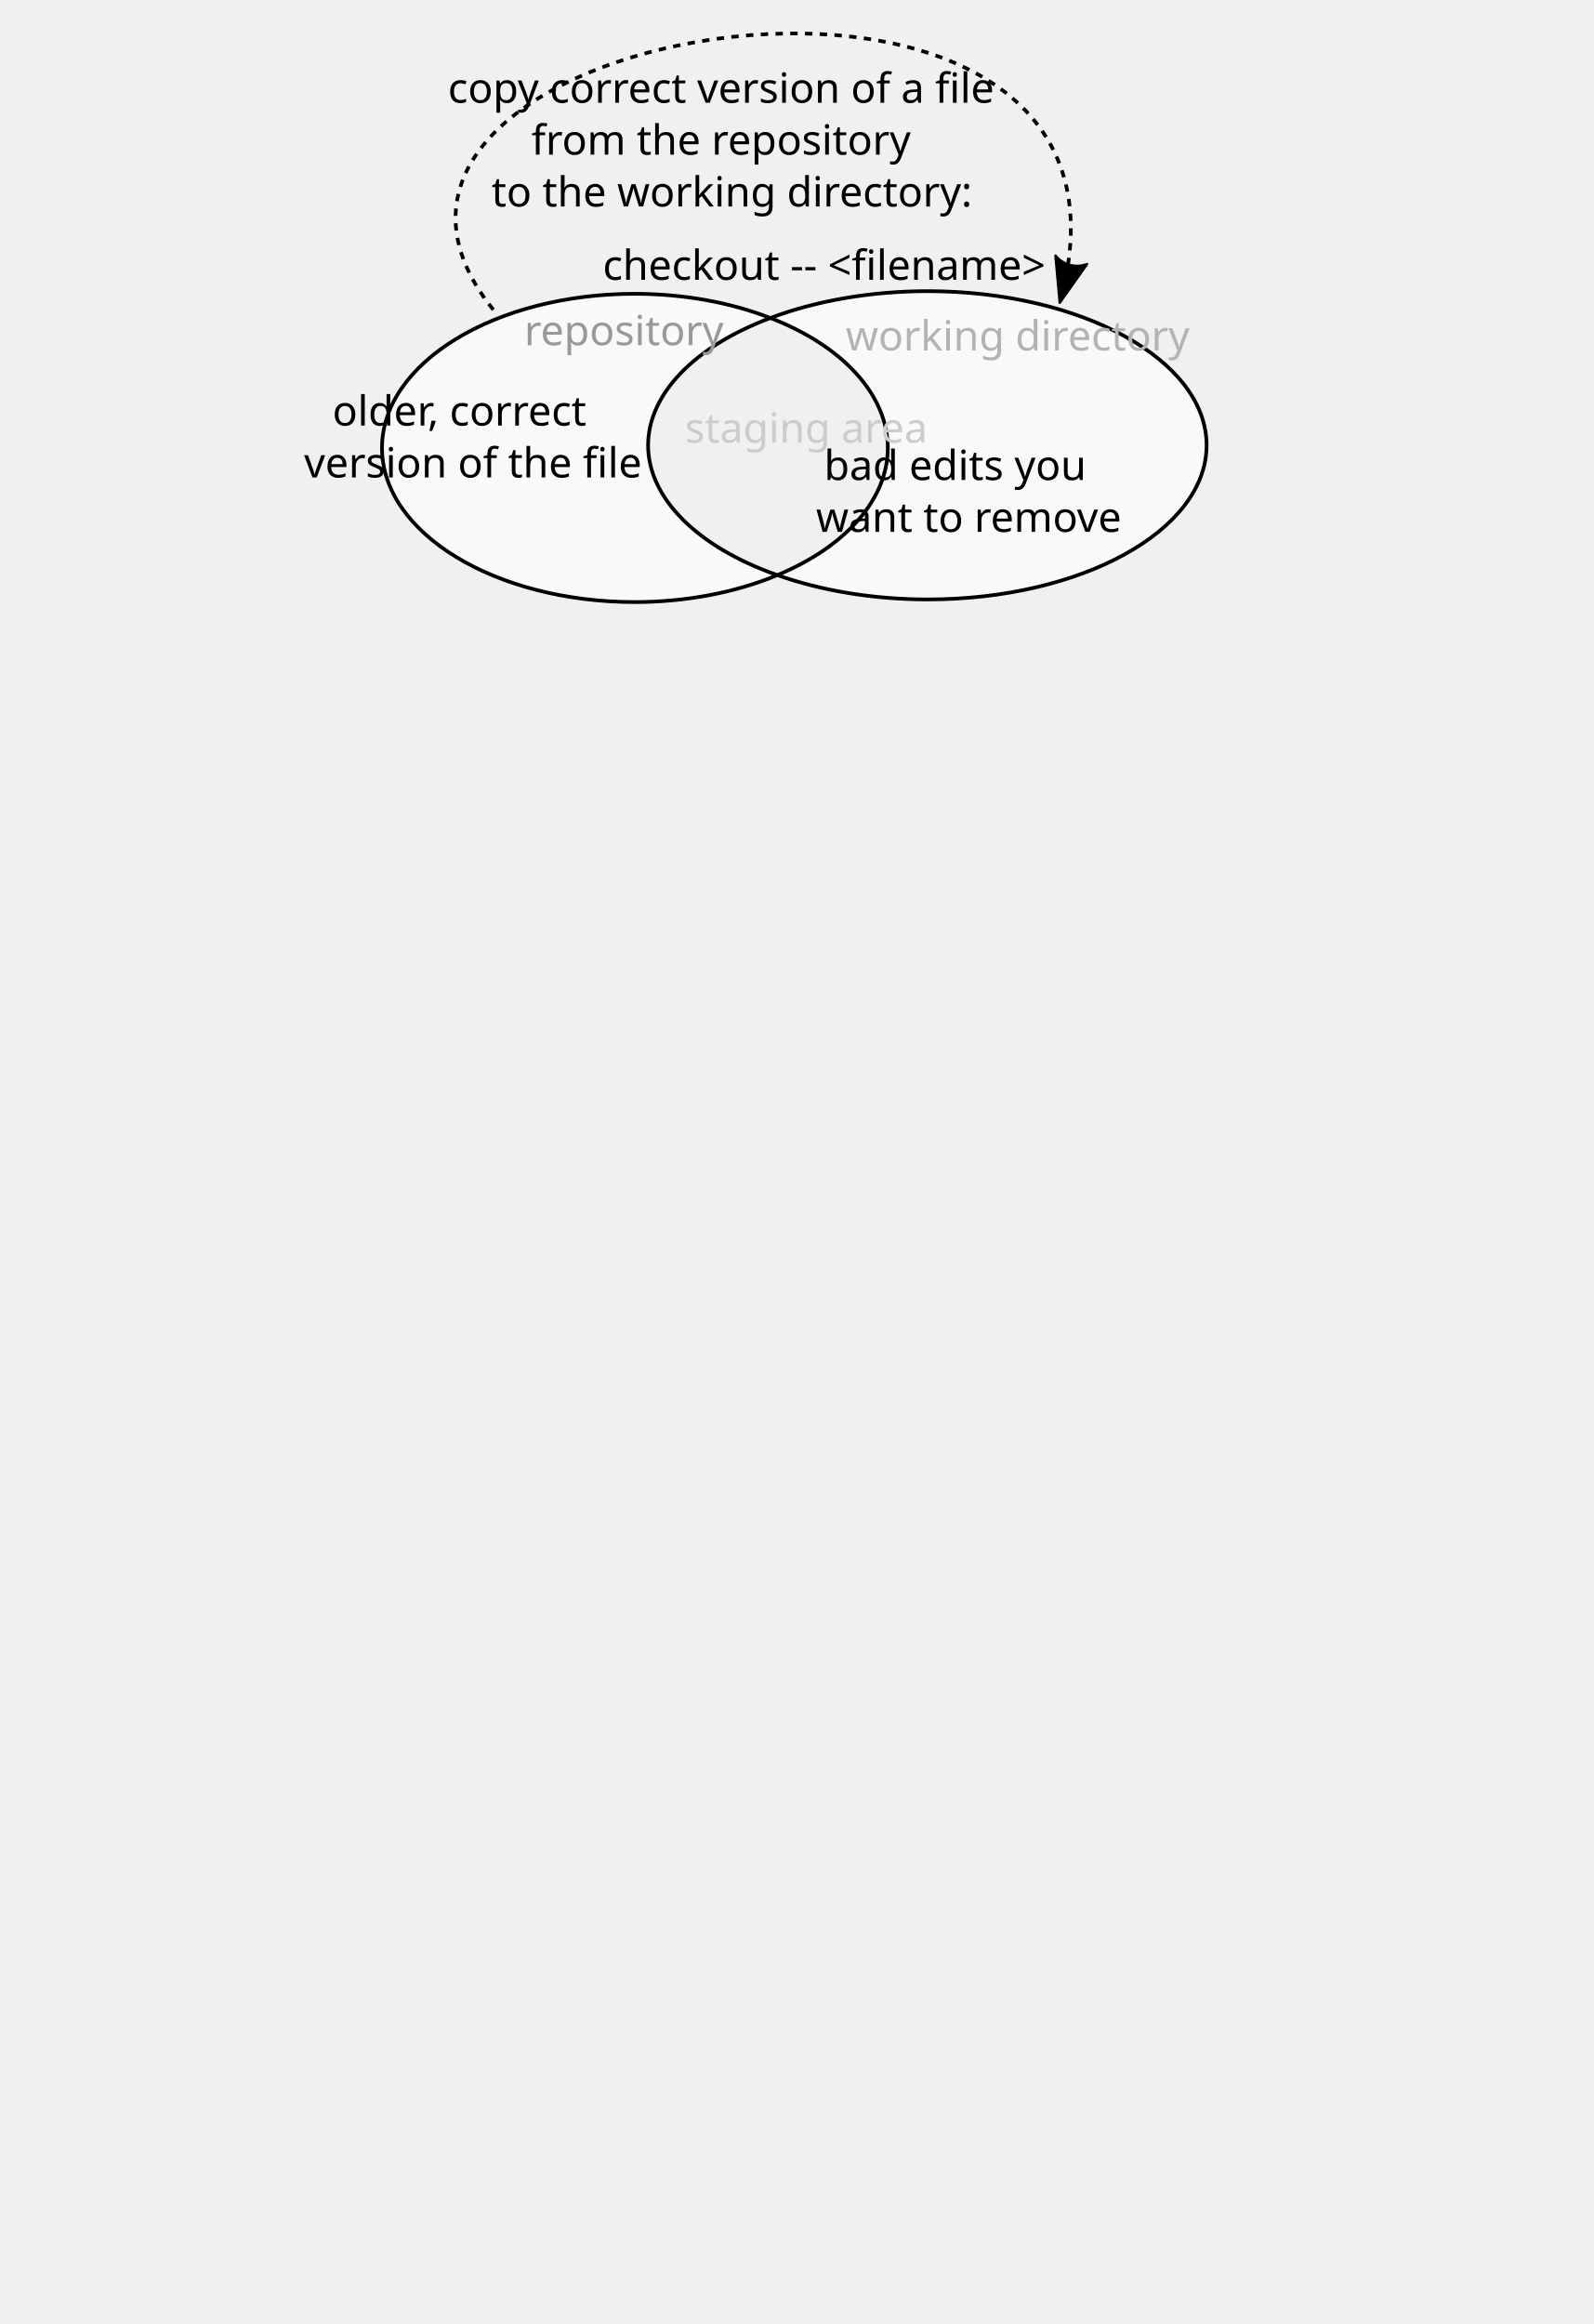
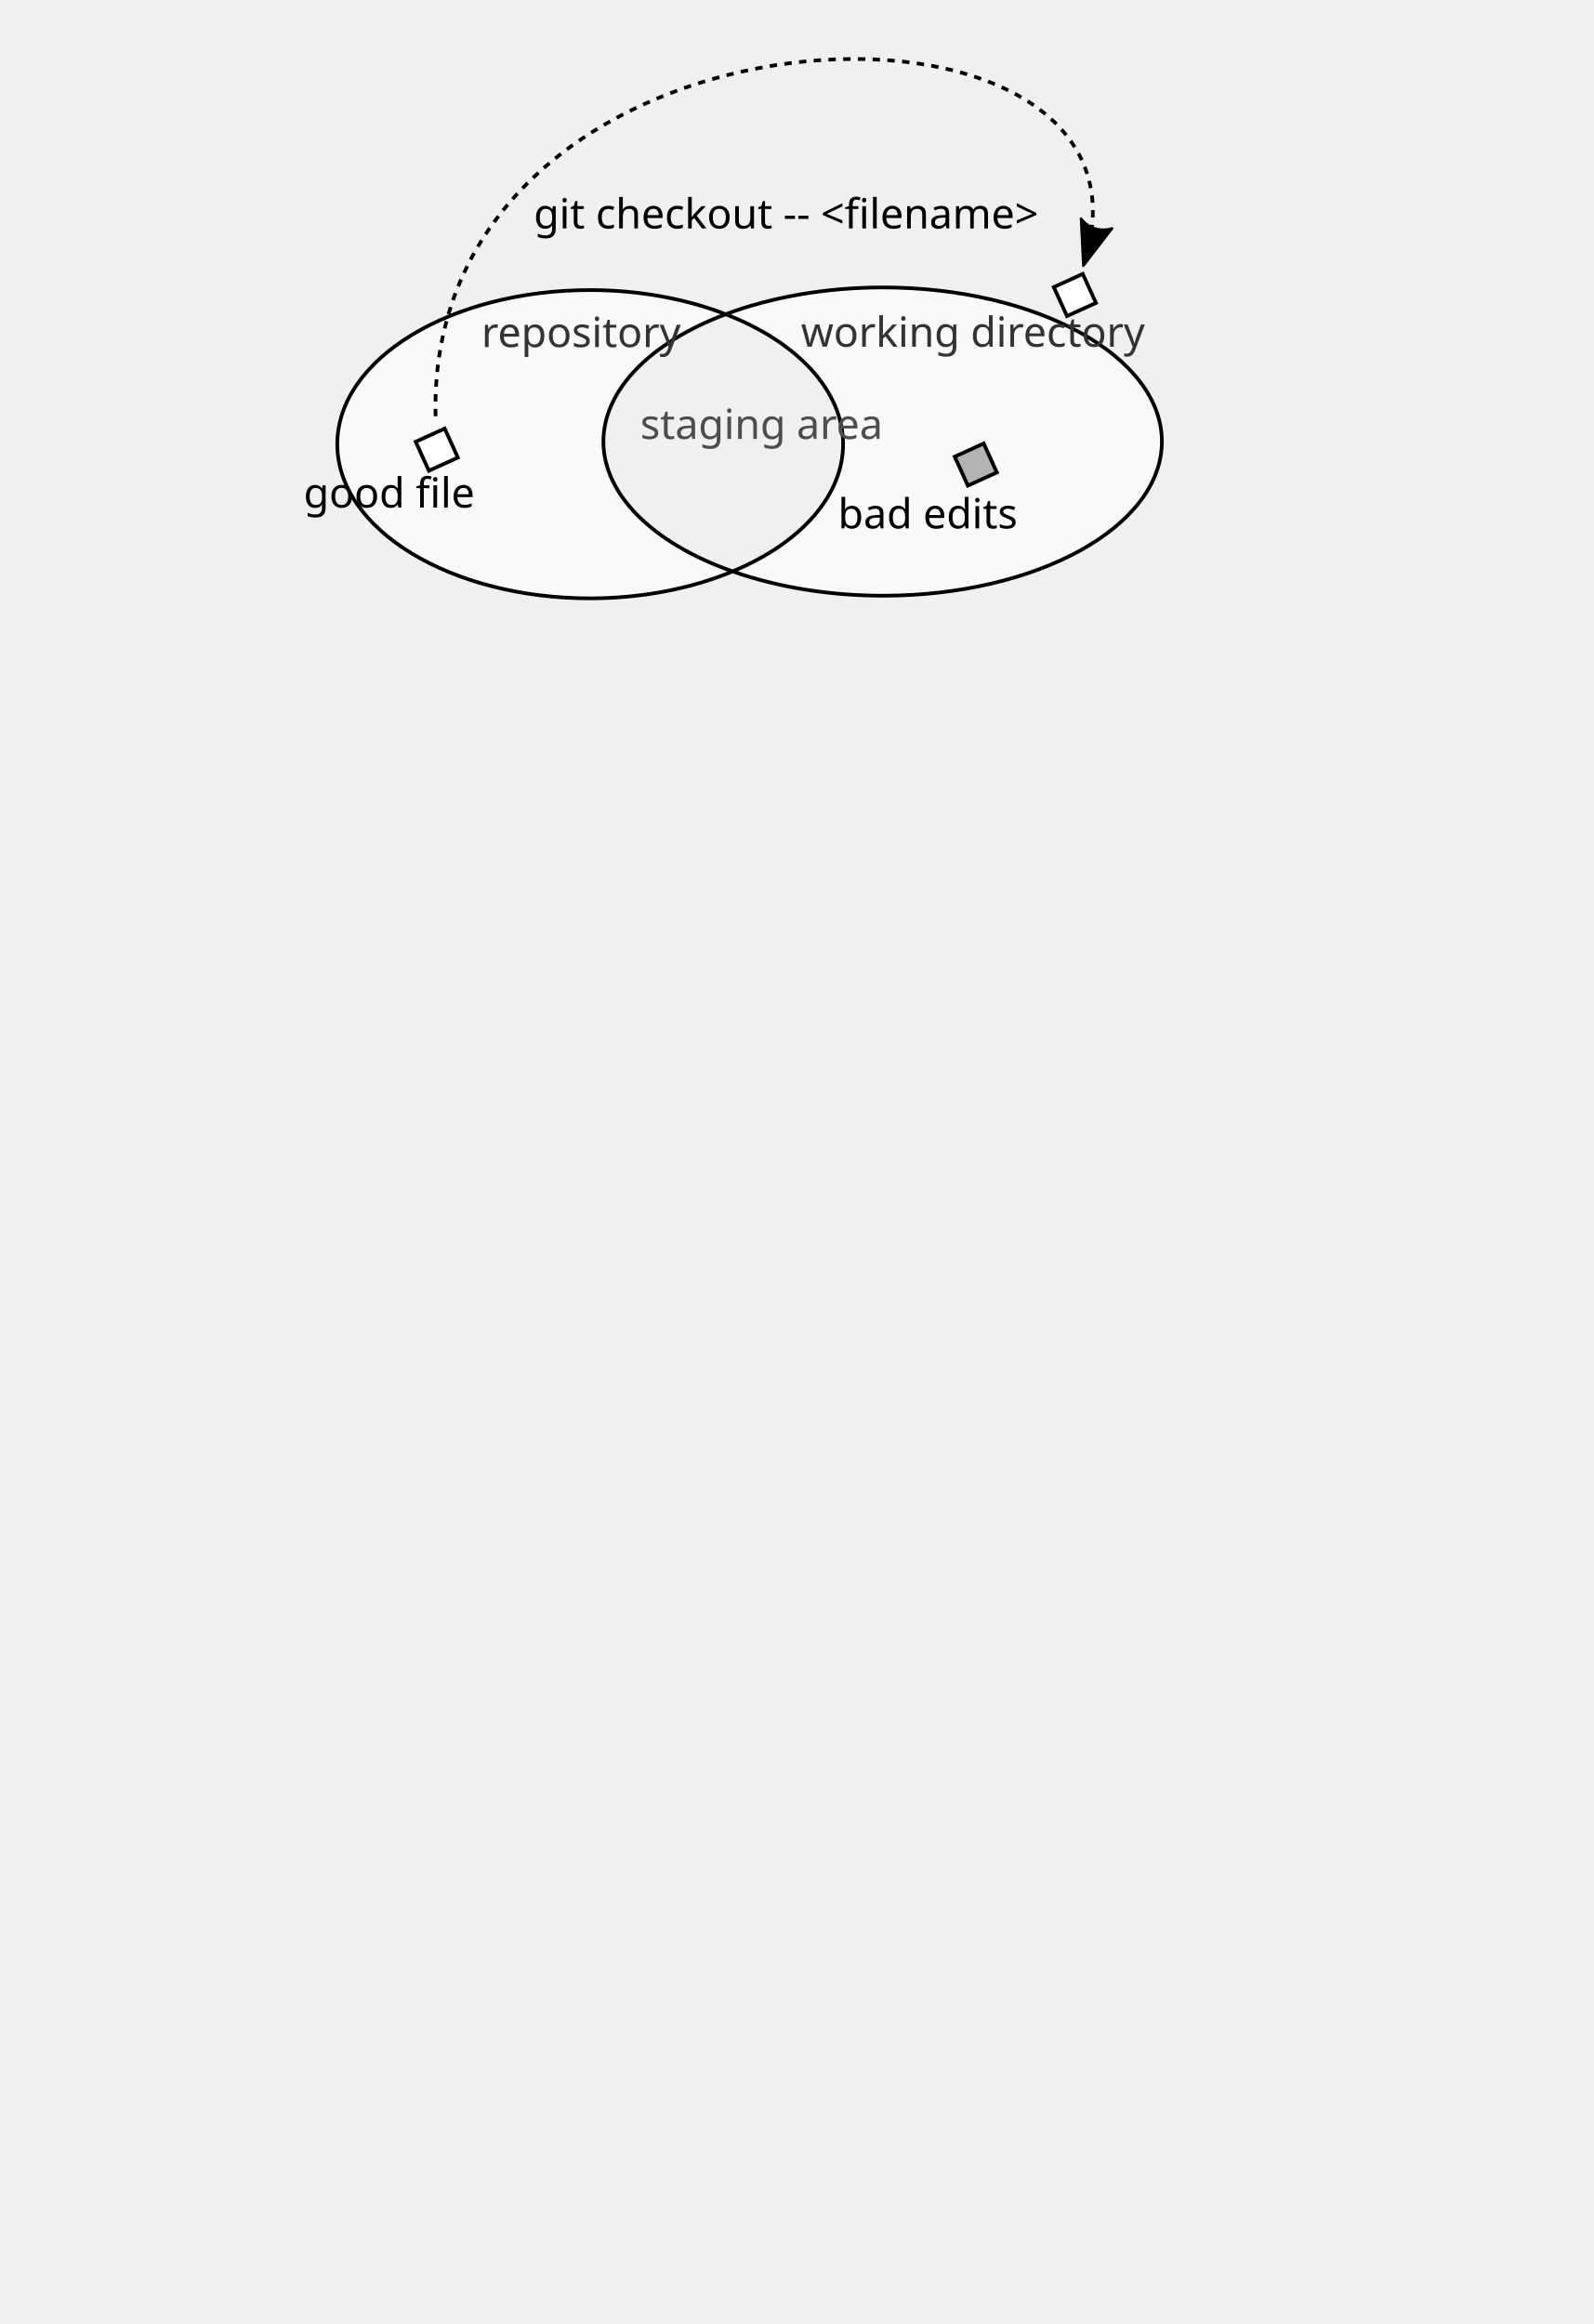
<svg xmlns="http://www.w3.org/2000/svg" width="4.8in" height="7in" viewBox="0 0 432 630" id="svg2" version="1.1">
  <defs id="defs4">
    <marker orient="auto" refY="0" refX="0" id="Arrow2Lend" style="overflow:visible">
      <path id="path4440" style="fill:#000000;fill-opacity:1;fill-rule:evenodd;stroke:#000000;stroke-width:0.625;stroke-linejoin:round;stroke-opacity:1" d="M 8.719,4.034 -2.207,0.016 8.719,-4.002 c -1.745,2.372 -1.735,5.617 -6e-7,8.035 z" transform="matrix(-1.1,0,0,-1.1,-1.1,0)" />
    </marker>
    <marker orient="auto" refY="0" refX="0" id="Arrow2Lend-3" style="overflow:visible">
      <path id="path4440-7" style="fill:#000000;fill-opacity:1;fill-rule:evenodd;stroke:#000000;stroke-width:0.625;stroke-linejoin:round;stroke-opacity:1" d="M 8.719,4.034 -2.207,0.016 8.719,-4.002 c -1.745,2.372 -1.735,5.617 -6e-7,8.035 z" transform="matrix(-1.1,0,0,-1.1,-1.1,0)" />
    </marker>
    <marker style="overflow:visible" id="Arrow2Lend-2" refY="0" refX="0" orient="auto" overflow="visible">
      <path style="fill-rule:evenodd;stroke:#000000;stroke-width:0.625;stroke-linejoin:round" id="path4440-3" d="M 8.719,4.034 -2.207,0.016 8.719,-4.002 c -1.746,2.372 -1.735,5.617 -6e-7,8.035 z" transform="matrix(-1.1,0,0,-1.1,-1.1,0)" />
    </marker>
    <marker style="overflow:visible" id="Arrow2Lend-2-2" refY="0" refX="0" orient="auto" overflow="visible">
      <path style="fill-rule:evenodd;stroke:#000000;stroke-width:0.625;stroke-linejoin:round" id="path4440-3-8" d="M 8.719,4.034 -2.207,0.016 8.719,-4.002 c -1.746,2.372 -1.735,5.617 -6e-7,8.035 z" transform="matrix(-1.1,0,0,-1.1,-1.1,0)" />
    </marker>
    <marker style="overflow:visible" id="Arrow2Lend-2-2-7" refY="0" refX="0" orient="auto" overflow="visible">
      <path style="fill-rule:evenodd;stroke:#000000;stroke-width:0.625;stroke-linejoin:round" id="path4440-3-8-2" d="M 8.719,4.034 -2.207,0.016 8.719,-4.002 c -1.746,2.372 -1.735,5.617 -6e-7,8.035 z" transform="matrix(-1.1,0,0,-1.1,-1.1,0)" />
    </marker>
    <marker style="overflow:visible" id="Arrow2Lend-2-2-7-6" refY="0" refX="0" orient="auto" overflow="visible">
      <path style="fill-rule:evenodd;stroke:#000000;stroke-width:0.625;stroke-linejoin:round" id="path4440-3-8-2-4" d="M 8.719,4.034 -2.207,0.016 8.719,-4.002 c -1.746,2.372 -1.735,5.617 -6e-7,8.035 z" transform="matrix(-1.1,0,0,-1.1,-1.1,0)" />
    </marker>
  </defs>
  <g id="layer1" transform="translate(0,-422.3621)">
-     <g id="g3505" transform="translate(-32.14286,-12.85714)" style="fill:#f9f9f9">
+     <g id="g3505" transform="translate(-44.26469,-13.8673)" style="fill:#f9f9f9">
      <path style="fill:#f9f9f9;fill-opacity:1;stroke:#000000;stroke-opacity:1" d="m 219.285,15.357 a 75.714,41.786 0 0 0 -42.551,7.271 68.571,41.786 0 0 1 31.838,35.229 68.571,41.786 0 0 1 -29.953,34.479 75.714,41.786 0 0 0 40.666,6.592 A 75.714,41.786 0 0 0 295,57.143 75.714,41.786 0 0 0 219.285,15.357 Z M 178.619,92.336 A 75.714,41.786 0 0 1 143.572,57.143 75.714,41.786 0 0 1 176.734,22.629 68.571,41.786 0 0 0 140,16.072 68.571,41.786 0 0 0 71.428,57.857 68.571,41.786 0 0 0 140,99.643 a 68.571,41.786 0 0 0 38.619,-7.307 z" id="path4337" transform="translate(64.28571,498.7907)" />
-       <text id="text4401" y="550.585" x="173.275" style="font-style:normal;font-weight:normal;font-size:14.168px;line-height:125%;font-family:Sans;letter-spacing:0px;word-spacing:0px;fill:#000000;fill-opacity:1;stroke:none;stroke-width:1px;stroke-linecap:butt;stroke-linejoin:miter;stroke-opacity:1" xml:space="preserve">
-         <tspan style="font-style:normal;font-variant:normal;font-weight:normal;font-stretch:condensed;font-size:11.25px;font-family:'Myriad Pro';-inkscape-font-specification:'Myriad Pro Condensed';text-align:center;text-anchor:middle;fill:#000000" id="tspan4405" y="550.585" x="173.275">older, correct</tspan>
-         <tspan style="font-style:normal;font-variant:normal;font-weight:normal;font-stretch:condensed;font-size:11.25px;font-family:'Myriad Pro';-inkscape-font-specification:'Myriad Pro Condensed';text-align:center;text-anchor:middle;fill:#000000" y="564.648" x="173.275" id="tspan5058">version of the file</tspan>
+       <text id="text4401" y="573.819" x="162.668" style="font-style:normal;font-weight:normal;font-size:14.168px;line-height:125%;font-family:Sans;letter-spacing:0px;word-spacing:0px;fill:#000000;fill-opacity:1;stroke:none;stroke-width:1px;stroke-linecap:butt;stroke-linejoin:miter;stroke-opacity:1" xml:space="preserve">
+         <tspan style="font-style:normal;font-variant:normal;font-weight:normal;font-stretch:condensed;font-size:11.25px;font-family:'Myriad Pro';-inkscape-font-specification:'Myriad Pro Condensed';text-align:center;text-anchor:middle;fill:#000000" y="573.819" x="162.668" id="tspan5058">good file</tspan>
+       </text>
+       <path d="m 314.543,564.306 -7.857,3.571 -3.571,-7.857 7.857,-3.571 z" id="path6112-9-6-2-0" style="opacity:1;fill:#b3b3b3;fill-opacity:1;stroke:#000000;stroke-width:1;stroke-miterlimit:4;stroke-dasharray:none;stroke-dashoffset:0;stroke-opacity:1" />
+       <path d="m 168.403,560.266 -7.857,3.571 -3.571,-7.857 7.857,-3.571 z" id="path6112-92-6" style="opacity:1;fill:#ffffff;fill-opacity:1;stroke:#000000;stroke-width:1;stroke-miterlimit:4;stroke-dasharray:none;stroke-dashoffset:0;stroke-opacity:1" />
+       <path d="m 341.408,518.344 -7.857,3.571 -3.571,-7.857 7.857,-3.571 z" id="path6112-92-6-2" style="opacity:1;fill:#ffffff;fill-opacity:1;stroke:#000000;stroke-width:1;stroke-miterlimit:4;stroke-dasharray:none;stroke-dashoffset:0;stroke-opacity:1" />
+     </g>
+     <g id="g4238" transform="translate(28.5392,4.643625)">
+       <text id="text4401-0-7-7" y="560.953" x="235.896" style="font-style:normal;font-weight:normal;font-size:14.168px;line-height:125%;font-family:Sans;text-align:center;letter-spacing:0px;word-spacing:0px;text-anchor:middle;fill:#000000;fill-opacity:1;stroke:none;stroke-width:1px;stroke-linecap:butt;stroke-linejoin:miter;stroke-opacity:1" xml:space="preserve">
+         <tspan style="font-style:normal;font-variant:normal;font-weight:normal;font-stretch:condensed;font-size:11.25px;font-family:'Myriad Pro';-inkscape-font-specification:'Myriad Pro Condensed';text-align:center;text-anchor:middle" y="560.953" x="235.896" id="tspan5056">bad edits</tspan>
      </text>
    </g>
-     <g id="g4238" transform="translate(67.93515,33.45328)">
-       <text id="text4401-0-7-7" y="519.032" x="207.612" style="font-style:normal;font-weight:normal;font-size:14.168px;line-height:125%;font-family:Sans;text-align:center;letter-spacing:0px;word-spacing:0px;text-anchor:middle;fill:#000000;fill-opacity:1;stroke:none;stroke-width:1px;stroke-linecap:butt;stroke-linejoin:miter;stroke-opacity:1" xml:space="preserve">
-         <tspan style="font-style:normal;font-variant:normal;font-weight:normal;font-stretch:condensed;font-size:11.25px;font-family:'Myriad Pro';-inkscape-font-specification:'Myriad Pro Condensed';text-align:center;text-anchor:middle" id="tspan4405-2-4-5" y="519.032" x="207.612">bad edits you</tspan>
-         <tspan style="font-style:normal;font-variant:normal;font-weight:normal;font-stretch:condensed;font-size:11.25px;font-family:'Myriad Pro';-inkscape-font-specification:'Myriad Pro Condensed';text-align:center;text-anchor:middle" y="533.094" x="207.612" id="tspan5056">want to remove</tspan>
-       </text>
-     </g>
-     <text xml:space="preserve" style="font-style:normal;font-variant:normal;font-weight:normal;font-stretch:condensed;font-size:11.25px;line-height:125%;font-family:'Myriad Pro';-inkscape-font-specification:'Myriad Pro, Condensed';text-align:start;letter-spacing:0px;word-spacing:0px;writing-mode:lr-tb;text-anchor:start;fill:#000000;fill-opacity:1;stroke:none;stroke-width:1px;stroke-linecap:butt;stroke-linejoin:miter;stroke-opacity:1" x="156.054" y="482.801" id="text4232">
-       <tspan id="tspan4234" x="156.054" y="482.801" />
+     <text xml:space="preserve" style="font-style:normal;font-variant:normal;font-weight:normal;font-stretch:condensed;font-size:11.25px;line-height:125%;font-family:'Myriad Pro';-inkscape-font-specification:'Myriad Pro, Condensed';text-align:start;letter-spacing:0px;word-spacing:0px;writing-mode:lr-tb;text-anchor:start;fill:#000000;fill-opacity:1;stroke:none;stroke-width:1px;stroke-linecap:butt;stroke-linejoin:miter;stroke-opacity:1" x="165.145" y="497.953" id="text4232">
+       <tspan id="tspan4234" x="165.145" y="497.953" />
    </text>
-     <text xml:space="preserve" style="font-style:normal;font-variant:normal;font-weight:normal;font-stretch:condensed;font-size:11.25px;line-height:125%;font-family:'Myriad Pro';-inkscape-font-specification:'Myriad Pro, Condensed';text-align:start;letter-spacing:0px;word-spacing:0px;writing-mode:lr-tb;text-anchor:start;fill:#000000;fill-opacity:1;stroke:none;stroke-width:1px;stroke-linecap:butt;stroke-linejoin:miter;stroke-opacity:1" x="33.571" y="449.505" id="text4295">
-       <tspan id="tspan4297" x="33.571" y="449.505" />
+     <text xml:space="preserve" style="font-style:normal;font-variant:normal;font-weight:normal;font-stretch:condensed;font-size:11.25px;line-height:125%;font-family:'Myriad Pro';-inkscape-font-specification:'Myriad Pro, Condensed';text-align:start;letter-spacing:0px;word-spacing:0px;writing-mode:lr-tb;text-anchor:start;fill:#000000;fill-opacity:1;stroke:none;stroke-width:1px;stroke-linecap:butt;stroke-linejoin:miter;stroke-opacity:1" x="42.663" y="464.657" id="text4295">
+       <tspan id="tspan4297" x="42.663" y="464.657" />
    </text>
-     <text xml:space="preserve" style="font-style:normal;font-variant:normal;font-weight:normal;font-stretch:condensed;font-size:11.25px;line-height:125%;font-family:'Myriad Pro';-inkscape-font-specification:'Myriad Pro, Condensed';text-align:start;letter-spacing:0px;word-spacing:0px;writing-mode:lr-tb;text-anchor:start;fill:#000000;fill-opacity:1;stroke:none;stroke-width:1px;stroke-linecap:butt;stroke-linejoin:miter;stroke-opacity:1" x="283.571" y="452.362" id="text4299">
-       <tspan id="tspan4301" x="283.571" y="452.362" />
+     <text xml:space="preserve" style="font-style:normal;font-variant:normal;font-weight:normal;font-stretch:condensed;font-size:11.25px;line-height:125%;font-family:'Myriad Pro';-inkscape-font-specification:'Myriad Pro, Condensed';text-align:start;letter-spacing:0px;word-spacing:0px;writing-mode:lr-tb;text-anchor:start;fill:#000000;fill-opacity:1;stroke:none;stroke-width:1px;stroke-linecap:butt;stroke-linejoin:miter;stroke-opacity:1" x="292.663" y="467.514" id="text4299">
+       <tspan id="tspan4301" x="292.663" y="467.514" />
    </text>
-     <path style="fill:none;stroke:#000000;stroke-width:1;stroke-miterlimit:4;stroke-dasharray:2, 2;stroke-dashoffset:0;marker-end:url(#Arrow2Lend-2-2-7)" id="path4413-7-3" d="m 133.748,506.331 c -62.748,-77.946 184.844,-118.315 153.913,-3.193" />
-     <flowRoot xml:space="preserve" id="flowRoot5048" style="fill:black;stroke:none;stroke-opacity:1;stroke-width:1px;stroke-linejoin:miter;stroke-linecap:butt;fill-opacity:1;font-family:'Myriad Pro';font-style:normal;font-weight:normal;font-size:11.25px;line-height:125%;letter-spacing:0px;word-spacing:0px;-inkscape-font-specification:'Myriad Pro, Condensed';font-stretch:condensed;font-variant:normal;text-anchor:start;text-align:start;writing-mode:lr">
+     <path style="fill:none;stroke:#000000;stroke-width:1;stroke-miterlimit:4;stroke-dasharray:2, 2;stroke-dashoffset:0;marker-end:url(#Arrow2Lend-2-2-7)" id="path4413-7-3" d="M 118.095,535.193 C 115.217,417.35 319.583,411.683 294.111,493.137" />
+     <flowRoot xml:space="preserve" id="flowRoot5048" style="font-style:normal;font-variant:normal;font-weight:normal;font-stretch:condensed;font-size:11.25px;line-height:125%;font-family:'Myriad Pro';-inkscape-font-specification:'Myriad Pro, Condensed';text-align:start;letter-spacing:0px;word-spacing:0px;writing-mode:lr-tb;text-anchor:start;fill:#000000;fill-opacity:1;stroke:none;stroke-width:1px;stroke-linecap:butt;stroke-linejoin:miter;stroke-opacity:1" transform="translate(9.091373,15.15229)">
      <flowRegion id="flowRegion5050">
        <rect id="rect5052" width="0" height="18.571" x="218.571" y="60" />
      </flowRegion>
      <flowPara id="flowPara5054" />
    </flowRoot>
-     <text xml:space="preserve" style="font-style:normal;font-variant:normal;font-weight:normal;font-stretch:condensed;font-size:11.25px;line-height:125%;font-family:'Myriad Pro';-inkscape-font-specification:'Myriad Pro, Condensed';text-align:center;letter-spacing:0px;word-spacing:0px;writing-mode:lr-tb;text-anchor:middle;fill:#000000;fill-opacity:1;stroke:none;stroke-width:1px;stroke-linecap:butt;stroke-linejoin:miter;stroke-opacity:1" x="205.74" y="450.219" id="text5060">
-       <tspan x="205.74" y="450.219" id="tspan5103">copy correct version of a file</tspan>
-       <tspan x="205.74" y="464.282" id="tspan5107">from the repository</tspan>
-       <tspan x="205.74" y="478.344" id="tspan5066">to the working directory:</tspan>
+     <text xml:space="preserve" style="font-style:normal;font-variant:normal;font-weight:normal;font-stretch:condensed;font-size:11.25px;line-height:125%;font-family:'Myriad Pro';-inkscape-font-specification:'Myriad Pro, Condensed';text-align:start;letter-spacing:0px;word-spacing:0px;writing-mode:lr-tb;text-anchor:start;fill:#333333;fill-opacity:1;stroke:none;stroke-width:1px;stroke-linecap:butt;stroke-linejoin:miter;stroke-opacity:1" x="130.526" y="516.439" id="text5089">
+       <tspan id="tspan5091" x="130.526" y="516.439" style="fill:#333333">repository</tspan>
    </text>
-     <text xml:space="preserve" style="font-style:normal;font-variant:normal;font-weight:normal;font-stretch:condensed;font-size:11.25px;line-height:125%;font-family:'Myriad Pro';-inkscape-font-specification:'Myriad Pro, Condensed';text-align:start;letter-spacing:0px;word-spacing:0px;writing-mode:lr-tb;text-anchor:start;fill:#999999;fill-opacity:1;stroke:none;stroke-width:1px;stroke-linecap:butt;stroke-linejoin:miter;stroke-opacity:1" x="142.143" y="515.934" id="text5089">
-       <tspan id="tspan5091" x="142.143" y="515.934">repository</tspan>
+     <text xml:space="preserve" style="font-style:normal;font-variant:normal;font-weight:normal;font-stretch:condensed;font-size:11.25px;line-height:125%;font-family:'Myriad Pro';-inkscape-font-specification:'Myriad Pro, Condensed';text-align:start;letter-spacing:0px;word-spacing:0px;writing-mode:lr-tb;text-anchor:start;fill:#4d4d4d;fill-opacity:1;stroke:none;stroke-width:1px;stroke-linecap:butt;stroke-linejoin:miter;stroke-opacity:1" x="173.592" y="541.352" id="text5093">
+       <tspan id="tspan5095" x="173.592" y="541.352" style="fill:#4d4d4d">staging area</tspan>
    </text>
-     <text xml:space="preserve" style="font-style:normal;font-variant:normal;font-weight:normal;font-stretch:condensed;font-size:11.25px;line-height:125%;font-family:'Myriad Pro';-inkscape-font-specification:'Myriad Pro, Condensed';text-align:start;letter-spacing:0px;word-spacing:0px;writing-mode:lr-tb;text-anchor:start;fill:#cccccc;fill-opacity:1;stroke:none;stroke-width:1px;stroke-linecap:butt;stroke-linejoin:miter;stroke-opacity:1" x="185.714" y="542.362" id="text5093">
-       <tspan id="tspan5095" x="185.714" y="542.362">staging area</tspan>
+     <text xml:space="preserve" style="font-style:normal;font-variant:normal;font-weight:normal;font-stretch:condensed;font-size:11.25px;line-height:125%;font-family:'Myriad Pro';-inkscape-font-specification:'Myriad Pro, Condensed';text-align:start;letter-spacing:0px;word-spacing:0px;writing-mode:lr-tb;text-anchor:start;fill:#333333;fill-opacity:1;stroke:none;stroke-width:1px;stroke-linecap:butt;stroke-linejoin:miter;stroke-opacity:1" x="217.164" y="516.352" id="text5097">
+       <tspan id="tspan5099" x="217.164" y="516.352" style="fill:#333333">working directory</tspan>
    </text>
-     <text xml:space="preserve" style="font-style:normal;font-variant:normal;font-weight:normal;font-stretch:condensed;font-size:11.25px;line-height:125%;font-family:'Myriad Pro';-inkscape-font-specification:'Myriad Pro, Condensed';text-align:start;letter-spacing:0px;word-spacing:0px;writing-mode:lr-tb;text-anchor:start;fill:#b3b3b3;fill-opacity:1;stroke:none;stroke-width:1px;stroke-linecap:butt;stroke-linejoin:miter;stroke-opacity:1" x="229.286" y="517.362" id="text5097">
-       <tspan id="tspan5099" x="229.286" y="517.362">working directory</tspan>
-     </text>
-     <text xml:space="preserve" style="font-style:normal;font-variant:normal;font-weight:normal;font-stretch:condensed;font-size:11.25px;line-height:125%;font-family:'Myriad Pro';-inkscape-font-specification:'Myriad Pro, Condensed';text-align:start;letter-spacing:0px;word-spacing:0px;writing-mode:lr-tb;text-anchor:start;fill:#000000;fill-opacity:1;stroke:none;stroke-width:1px;stroke-linecap:butt;stroke-linejoin:miter;stroke-opacity:1" x="163.429" y="498.219" id="text5109">
-       <tspan id="tspan5111" x="163.429" y="498.219">checkout -- &lt;filename&gt;</tspan>
+     <text xml:space="preserve" style="font-style:normal;font-variant:normal;font-weight:normal;font-stretch:condensed;font-size:11.25px;line-height:125%;font-family:'Myriad Pro';-inkscape-font-specification:'Myriad Pro, Condensed';text-align:start;letter-spacing:0px;word-spacing:0px;writing-mode:lr-tb;text-anchor:start;fill:#000000;fill-opacity:1;stroke:none;stroke-width:1px;stroke-linecap:butt;stroke-linejoin:miter;stroke-opacity:1" x="144.709" y="484.284" id="text5109">
+       <tspan id="tspan5111" x="144.709" y="484.284">git checkout -- &lt;filename&gt;</tspan>
    </text>
  </g>
</svg>
